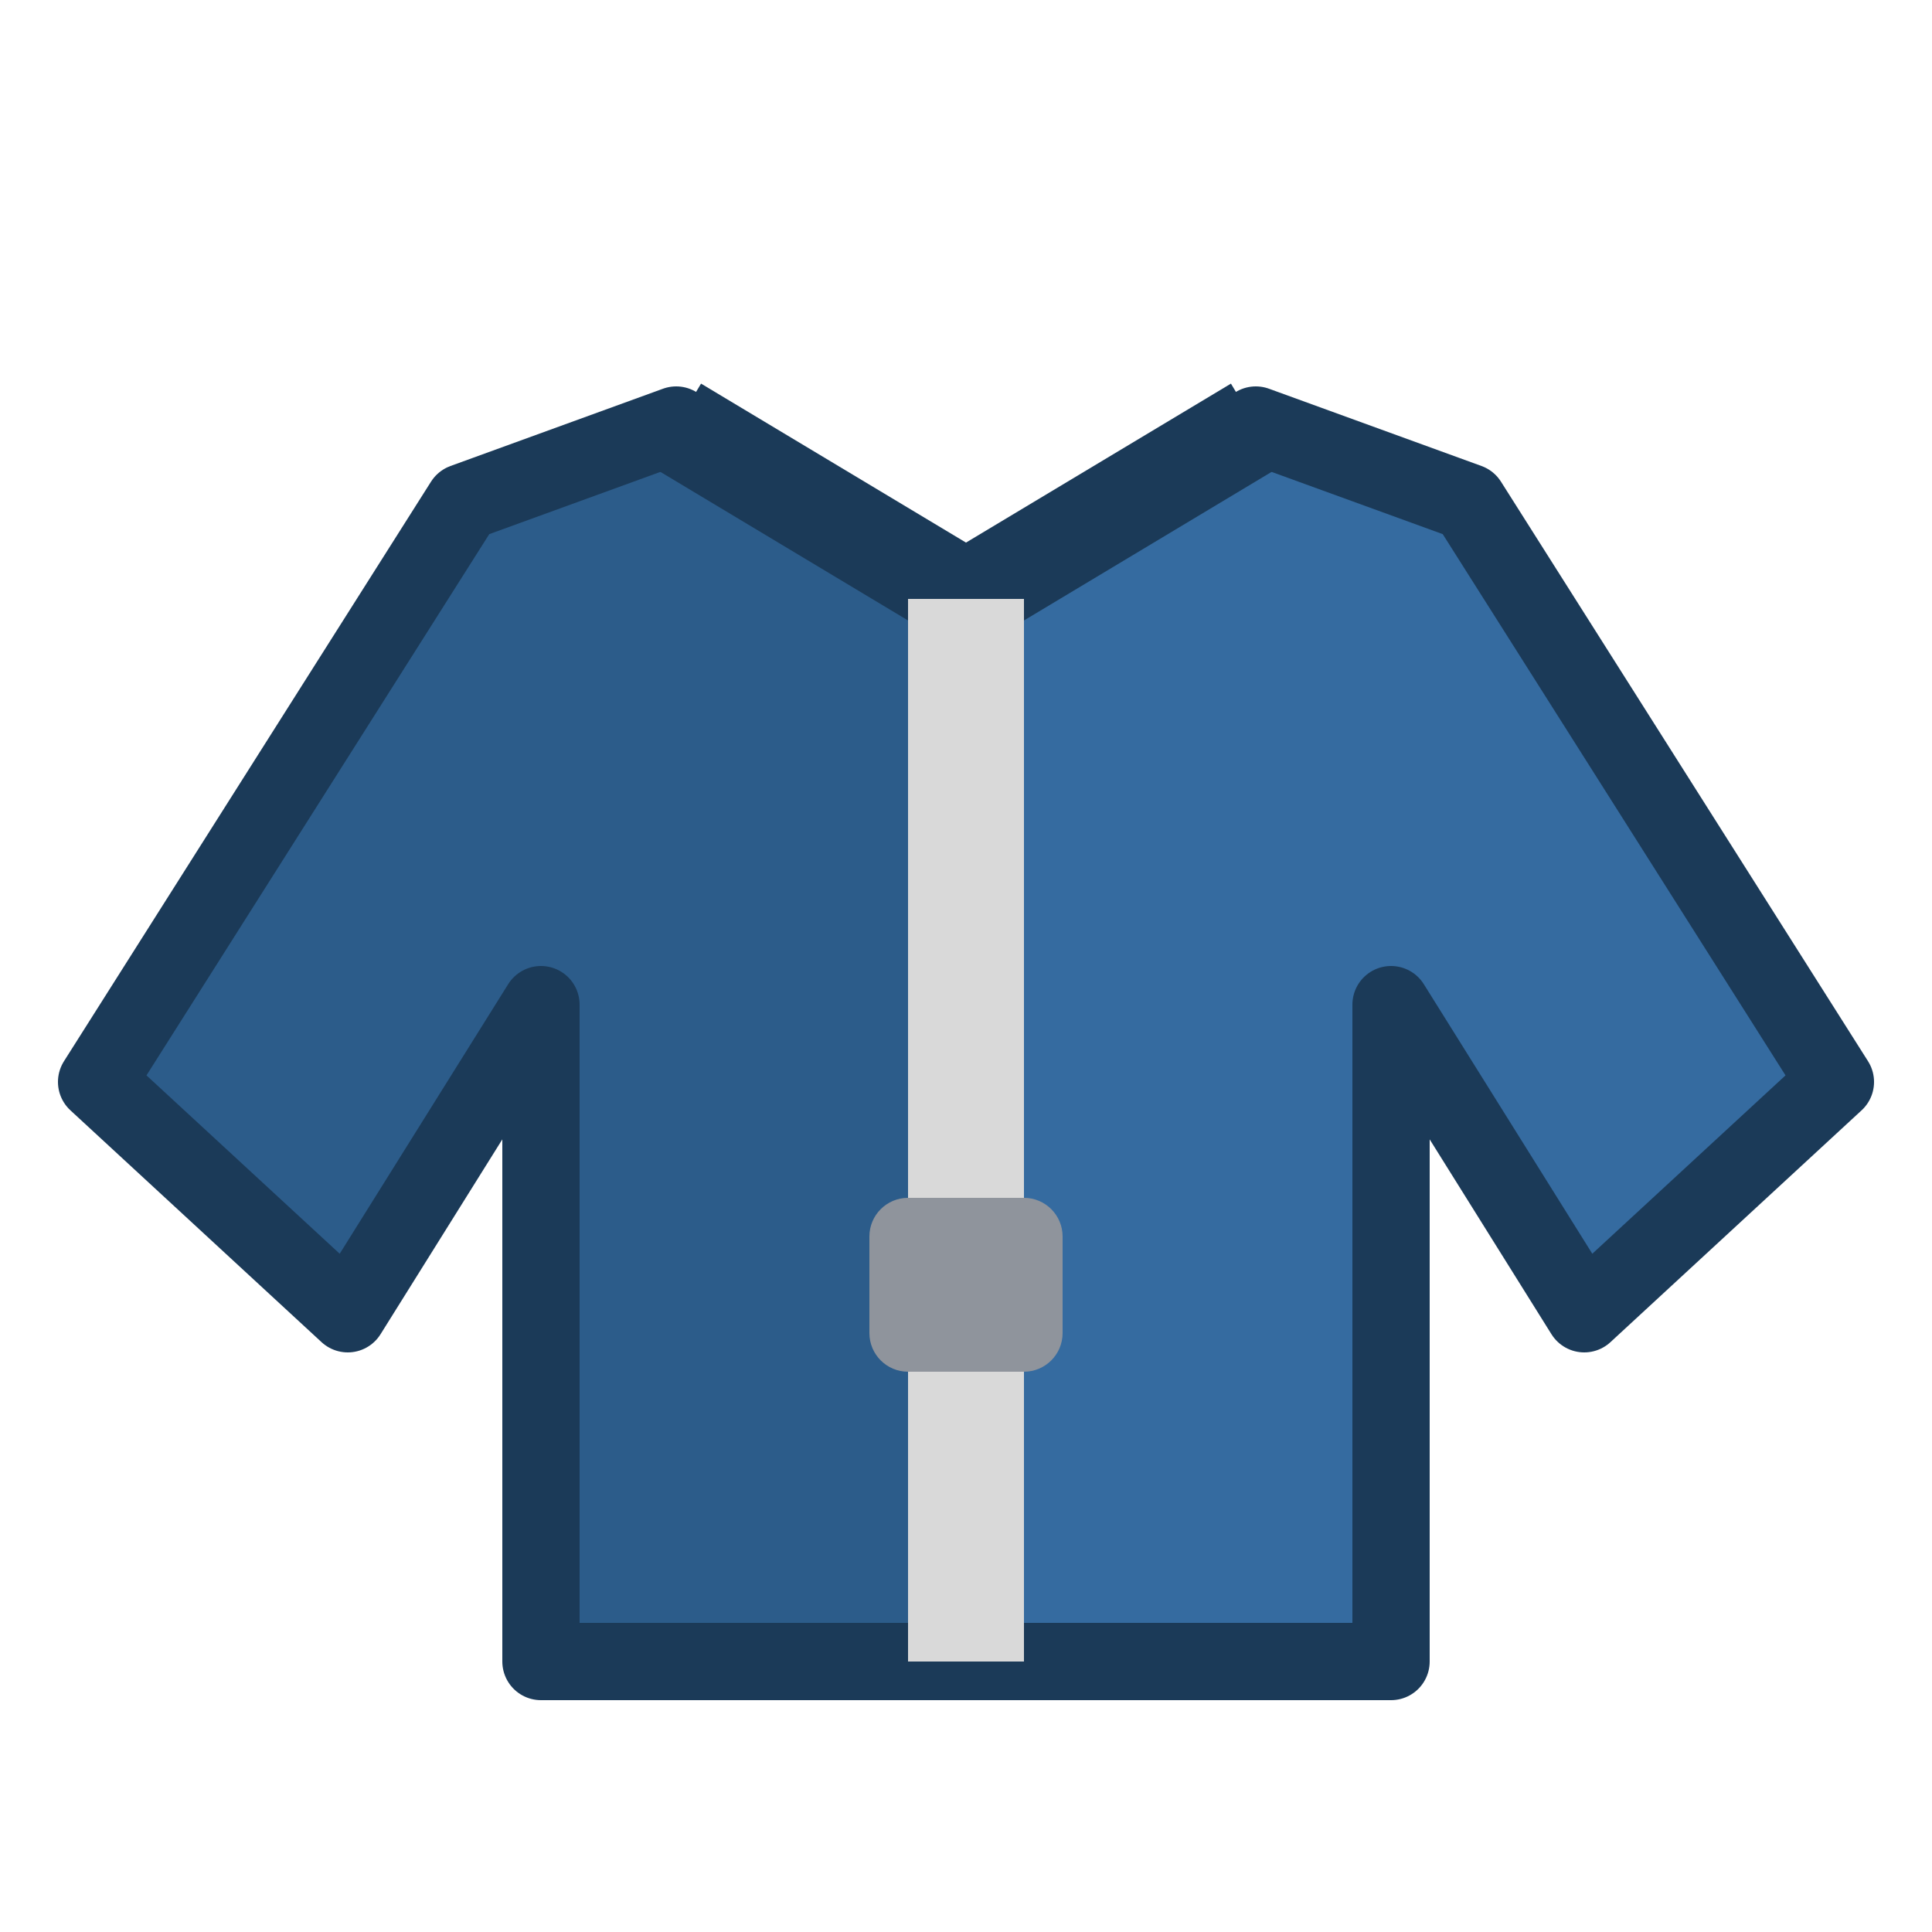
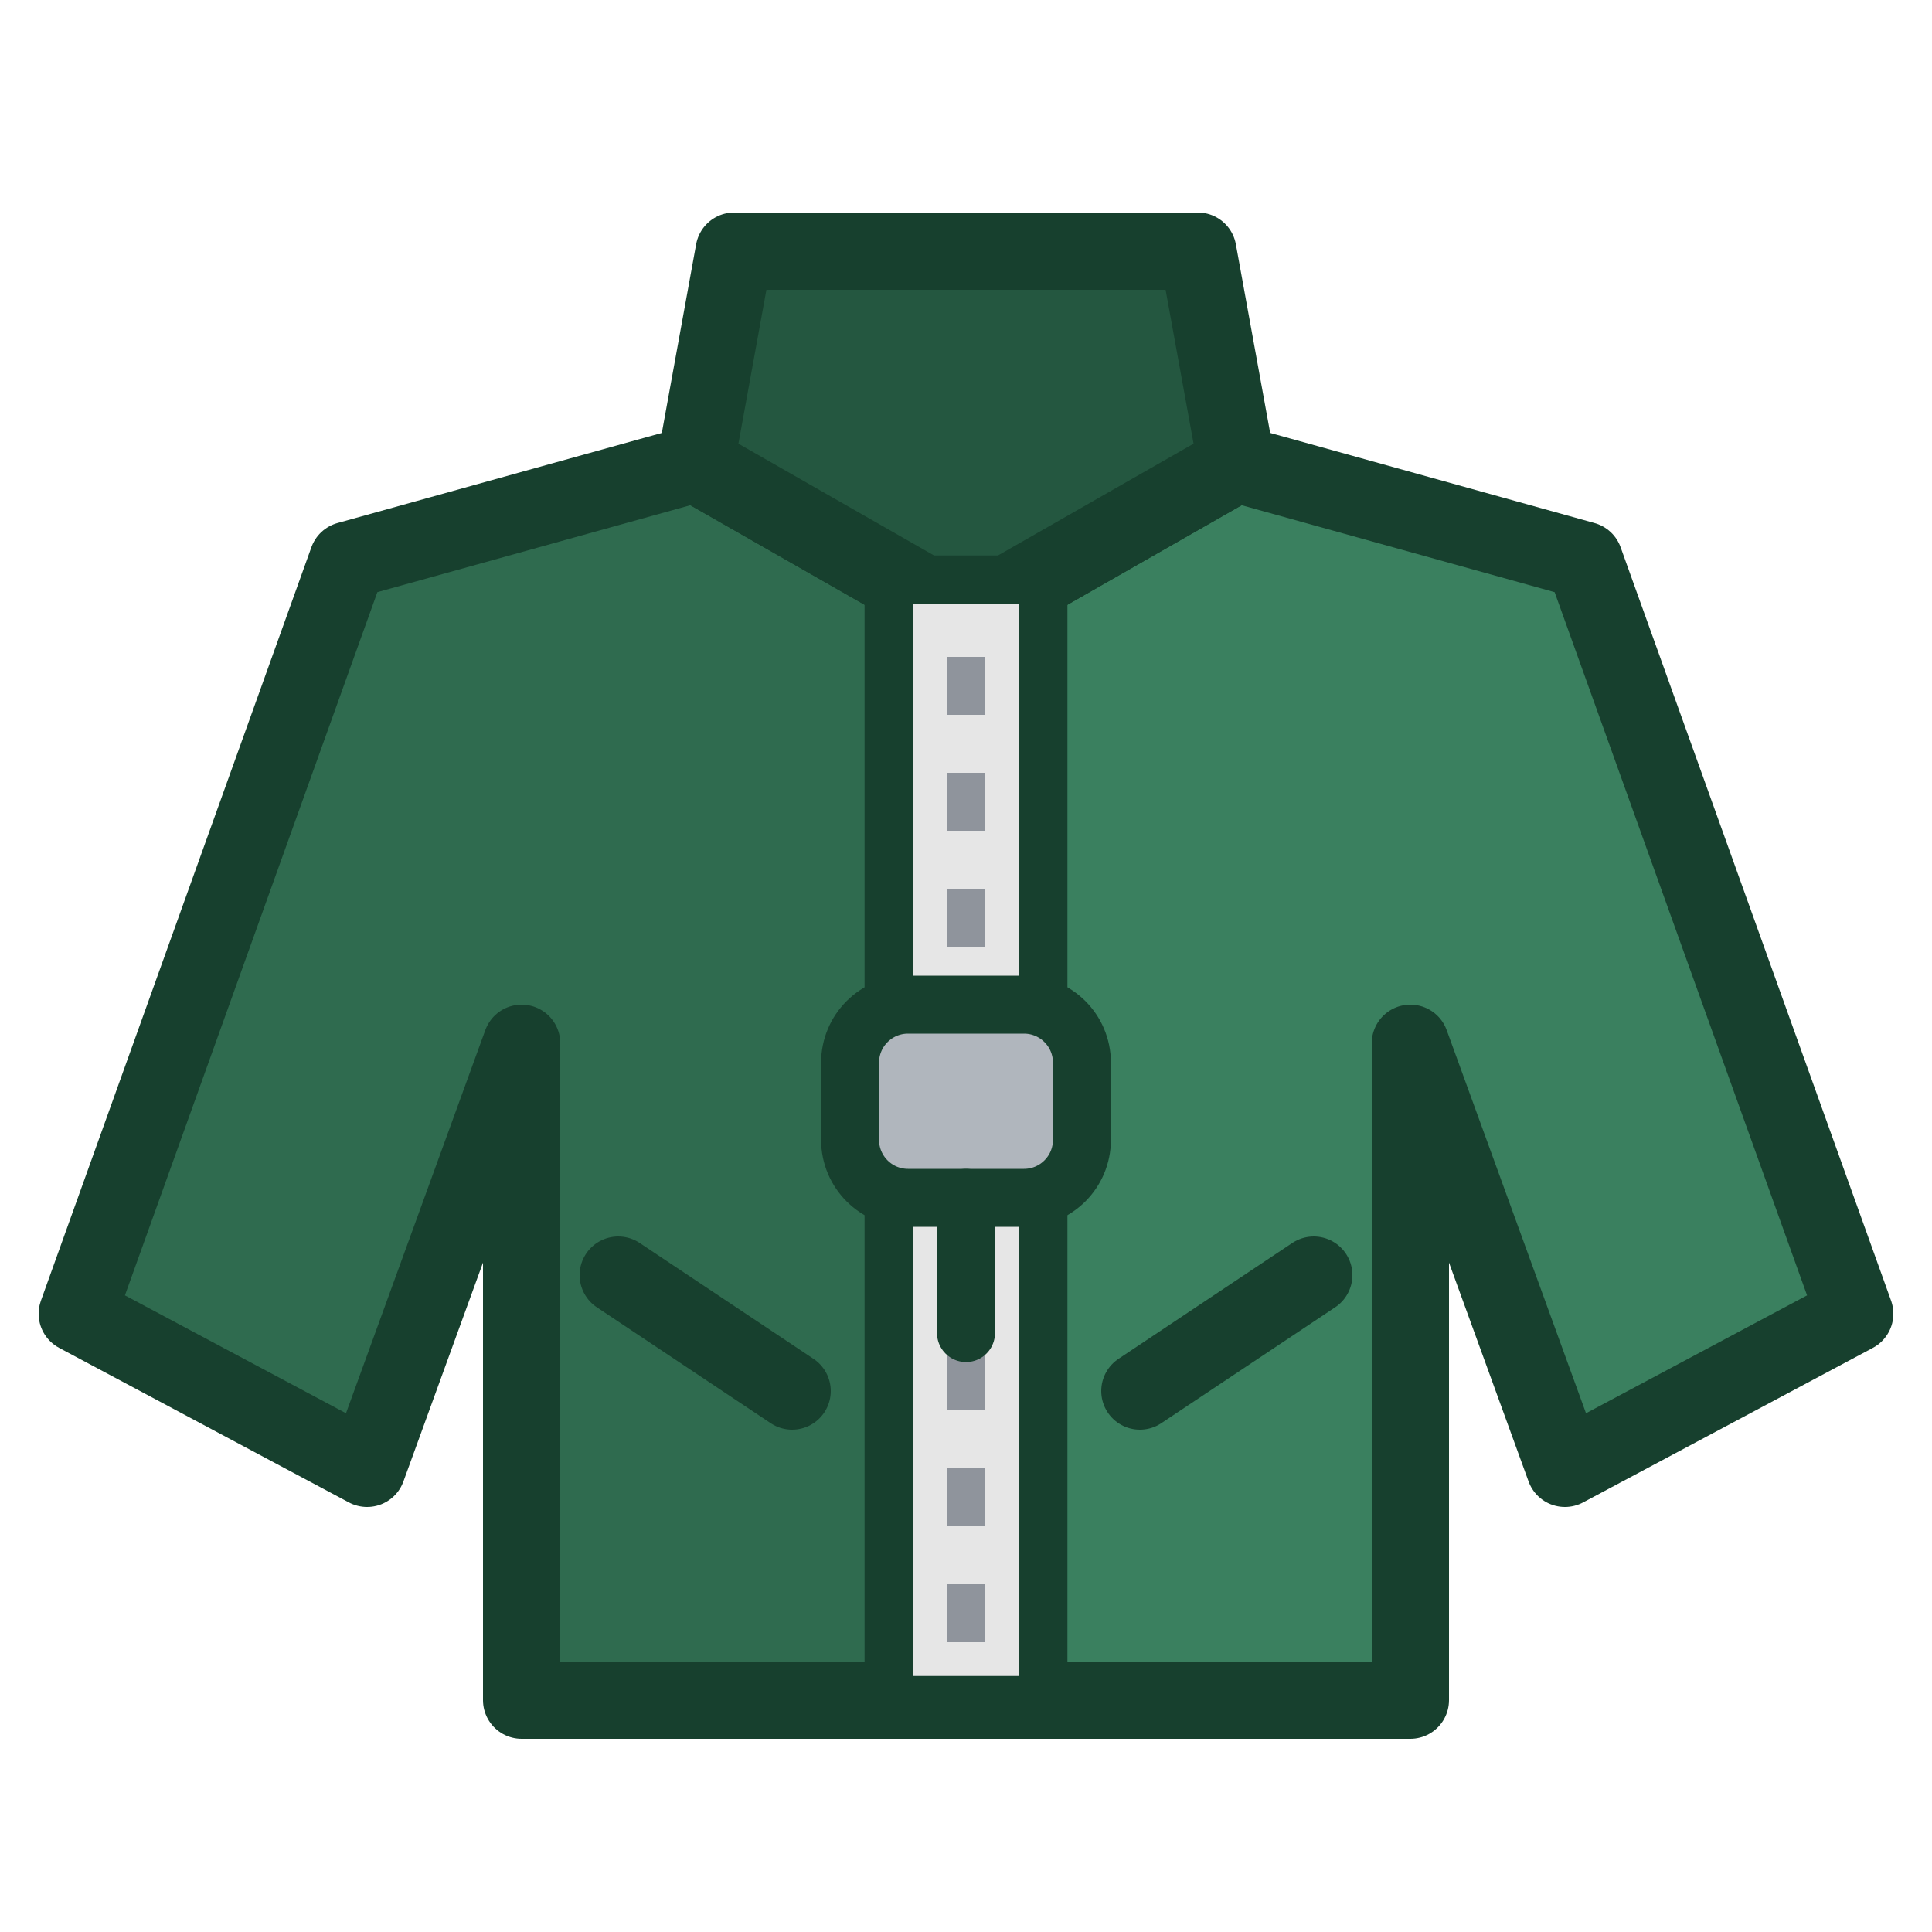
<svg xmlns="http://www.w3.org/2000/svg" viewBox="0 0 100 100">
-   <path d="M35,22 L50,31 L50,86 L28,86 L28,52 L18,68 L5,56 L24,26 Z" fill="#2c5c8a" stroke="#1b3a58" stroke-width="4" stroke-linejoin="round" />
-   <path d="M65,22 L50,31 L50,86 L72,86 L72,52 L82,68 L95,56 L76,26 Z" fill="#356ba0" stroke="#1b3a58" stroke-width="4" stroke-linejoin="round" />
-   <path d="M35,22 L50,31 L65,22" fill="none" stroke="#1b3a58" stroke-width="5" stroke-linejoin="round" />
-   <rect x="47" y="31" width="6" height="55" fill="#d9d9d9" />
-   <rect x="45" y="62" width="10" height="9" rx="2" fill="#8f949c" />
+   <path d="M36,24 L50,32 L50,88 L27,88 L27,54 L19,76 L4,68 L18,29 Z" fill="#2f6b4f" stroke="#17402e" stroke-width="4" stroke-linejoin="round" />
+   <path d="M64,24 L50,32 L50,88 L73,88 L73,54 L81,76 L96,68 L82,29 Z" fill="#3a805f" stroke="#17402e" stroke-width="4" stroke-linejoin="round" />
+   <path d="M36,24 L50,32 L64,24 L62,13 L38,13 Z" fill="#245740" stroke="#17402e" stroke-width="4" stroke-linejoin="round" />
+   <rect x="46" y="30" width="8" height="58" fill="#e6e6e6" stroke="#17402e" stroke-width="2.5" />
+   <path d="M50,34 L50,86" stroke="#8f949c" stroke-width="2" stroke-dasharray="3 3" />
+   <rect x="44" y="52" width="12" height="10" rx="3" fill="#b0b6bd" stroke="#17402e" stroke-width="3" />
+   <path d="M50,62 L50,69" stroke="#17402e" stroke-width="3" stroke-linecap="round" />
+   <path d="M32,66 L41,72" stroke="#17402e" stroke-width="4" stroke-linecap="round" />
+   <path d="M68,66 L59,72" stroke="#17402e" stroke-width="4" stroke-linecap="round" />
</svg>
